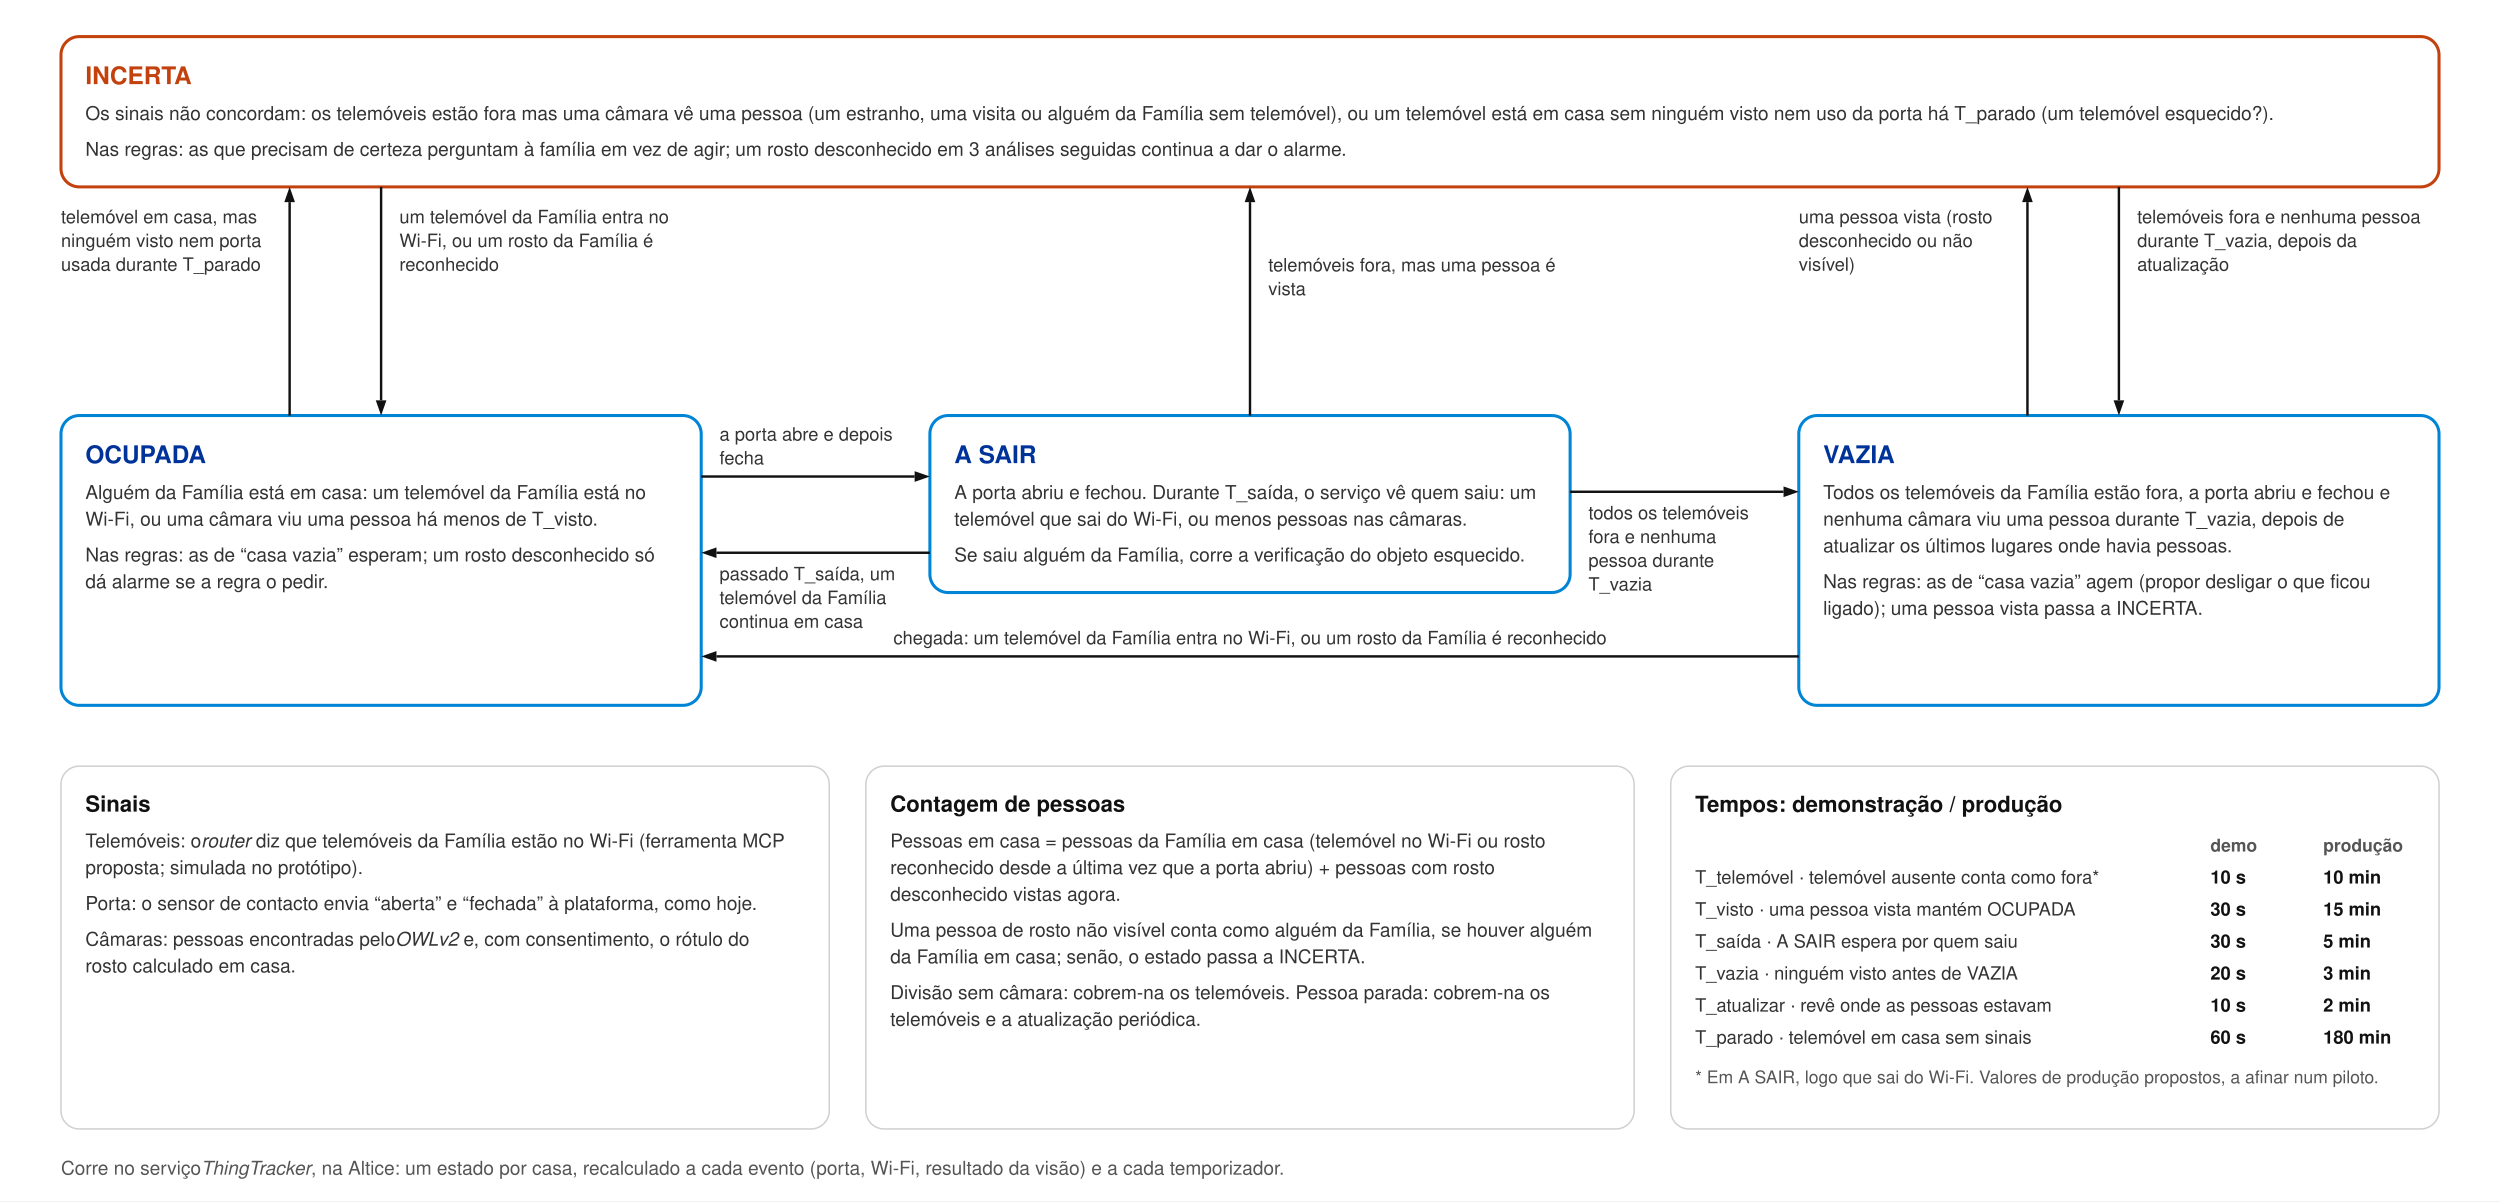
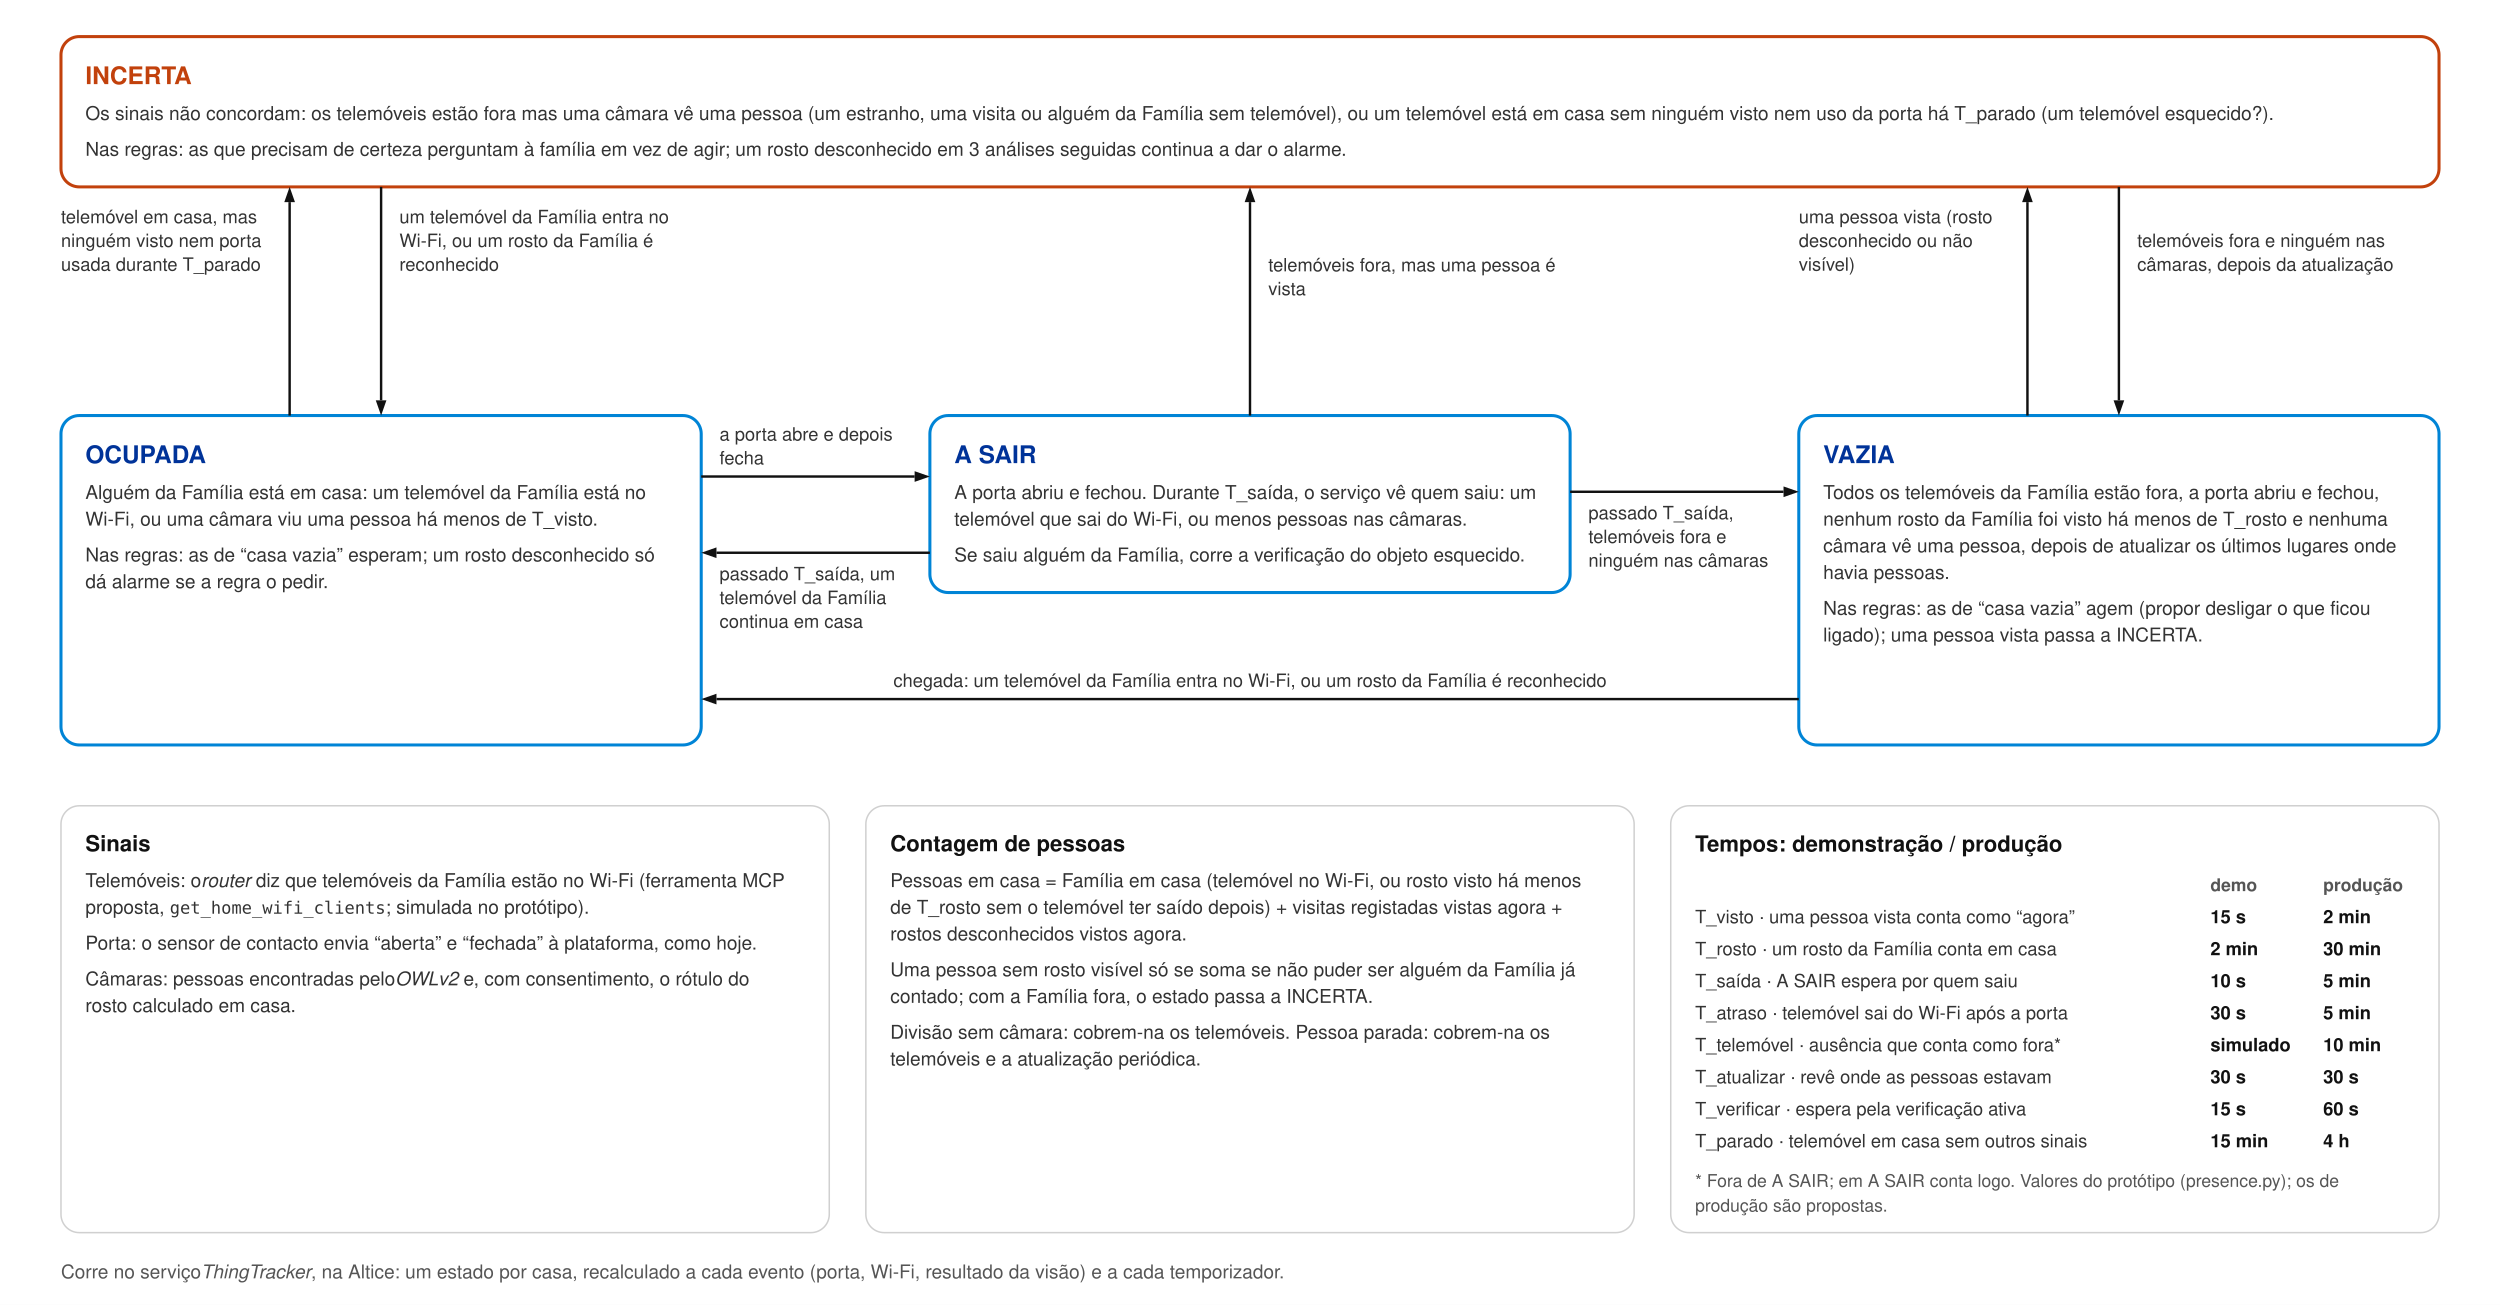
- <svg xmlns="http://www.w3.org/2000/svg" viewBox="0 0 1640 788" width="1640" height="788" font-family="Helvetica Neue, Helvetica, Arial, sans-serif" role="img" aria-label="Estados de presença">
+ <svg xmlns="http://www.w3.org/2000/svg" viewBox="0 0 1640 856" width="1640" height="856" font-family="Helvetica Neue, Helvetica, Arial, sans-serif" role="img" aria-label="Estados de presença">
  <defs>
    <marker id="m111111" viewBox="0 0 10 10" refX="0" refY="5" markerUnits="userSpaceOnUse" markerWidth="10" markerHeight="10" orient="auto">
      <path d="M0 1.5 L10 5 L0 8.5 Z" fill="#111111" />
    </marker>
    <marker id="m333333" viewBox="0 0 10 10" refX="0" refY="5" markerUnits="userSpaceOnUse" markerWidth="10" markerHeight="10" orient="auto">
      <path d="M0 1.5 L10 5 L0 8.5 Z" fill="#333333" />
    </marker>
  </defs>
-   <rect width="1640" height="788" fill="#FFFFFF" />
+   <rect width="1640" height="856" fill="#FFFFFF" />
  <rect x="40.0" y="24.0" width="1560.0" height="98.6" rx="12" fill="#FFFFFF" stroke="#C2410C" stroke-width="2" />
  <text x="56.0" y="55.2" font-size="16" font-weight="400" fill="#C2410C" text-anchor="start">
    <tspan font-weight="700">INCERTA</tspan>
  </text>
  <text x="56.0" y="78.7" font-size="12.5" font-weight="400" fill="#333333" text-anchor="start">Os sinais não concordam: os telemóveis estão fora mas uma câmara vê uma pessoa (um estranho, uma visita ou alguém da Família sem telemóvel), ou um telemóvel está em casa sem ninguém visto nem uso da porta há T_parado (um telemóvel esquecido?).</text>
  <text x="56.0" y="102.2" font-size="12.5" font-weight="400" fill="#333333" text-anchor="start">Nas regras: as que precisam de certeza perguntam à família em vez de agir; um rosto desconhecido em 3 análises seguidas continua a dar o alarme.</text>
-   <rect x="40.0" y="272.6" width="420.0" height="190.1" rx="12" fill="#FFFFFF" stroke="#0084D6" stroke-width="2" />
+   <rect x="40.0" y="272.6" width="420.0" height="216.1" rx="12" fill="#FFFFFF" stroke="#0084D6" stroke-width="2" />
  <text x="56.0" y="303.8" font-size="16" font-weight="400" fill="#003399" text-anchor="start">
    <tspan font-weight="700">OCUPADA</tspan>
  </text>
  <text x="56.0" y="327.3" font-size="12.5" font-weight="400" fill="#333333" text-anchor="start">Alguém da Família está em casa: um telemóvel da Família está no</text>
  <text x="56.0" y="344.8" font-size="12.5" font-weight="400" fill="#333333" text-anchor="start">Wi-Fi, ou uma câmara viu uma pessoa há menos de T_visto.</text>
  <text x="56.0" y="368.3" font-size="12.5" font-weight="400" fill="#333333" text-anchor="start">Nas regras: as de “casa vazia” esperam; um rosto desconhecido só</text>
  <text x="56.0" y="385.8" font-size="12.5" font-weight="400" fill="#333333" text-anchor="start">dá alarme se a regra o pedir.</text>
  <rect x="610.0" y="272.6" width="420.0" height="116.1" rx="12" fill="#FFFFFF" stroke="#0084D6" stroke-width="2" />
  <text x="626.0" y="303.8" font-size="16" font-weight="400" fill="#003399" text-anchor="start">
    <tspan font-weight="700">A SAIR</tspan>
  </text>
  <text x="626.0" y="327.3" font-size="12.5" font-weight="400" fill="#333333" text-anchor="start">A porta abriu e fechou. Durante T_saída, o serviço vê quem saiu: um</text>
  <text x="626.0" y="344.8" font-size="12.5" font-weight="400" fill="#333333" text-anchor="start">telemóvel que sai do Wi-Fi, ou menos pessoas nas câmaras.</text>
  <text x="626.0" y="368.3" font-size="12.5" font-weight="400" fill="#333333" text-anchor="start">Se saiu alguém da Família, corre a verificação do objeto esquecido.</text>
-   <rect x="1180.0" y="272.6" width="420.0" height="190.1" rx="12" fill="#FFFFFF" stroke="#0084D6" stroke-width="2" />
+   <rect x="1180.0" y="272.6" width="420.0" height="216.1" rx="12" fill="#FFFFFF" stroke="#0084D6" stroke-width="2" />
  <text x="1196.0" y="303.8" font-size="16" font-weight="400" fill="#003399" text-anchor="start">
    <tspan font-weight="700">VAZIA</tspan>
  </text>
-   <text x="1196.0" y="327.3" font-size="12.5" font-weight="400" fill="#333333" text-anchor="start">Todos os telemóveis da Família estão fora, a porta abriu e fechou e</text>
-   <text x="1196.0" y="344.8" font-size="12.5" font-weight="400" fill="#333333" text-anchor="start">nenhuma câmara viu uma pessoa durante T_vazia, depois de</text>
-   <text x="1196.0" y="362.3" font-size="12.5" font-weight="400" fill="#333333" text-anchor="start">atualizar os últimos lugares onde havia pessoas.</text>
-   <text x="1196.0" y="385.8" font-size="12.5" font-weight="400" fill="#333333" text-anchor="start">Nas regras: as de “casa vazia” agem (propor desligar o que ficou</text>
-   <text x="1196.0" y="403.3" font-size="12.5" font-weight="400" fill="#333333" text-anchor="start">ligado); uma pessoa vista passa a INCERTA.</text>
+   <text x="1196.0" y="327.3" font-size="12.5" font-weight="400" fill="#333333" text-anchor="start">Todos os telemóveis da Família estão fora, a porta abriu e fechou,</text>
+   <text x="1196.0" y="344.8" font-size="12.5" font-weight="400" fill="#333333" text-anchor="start">nenhum rosto da Família foi visto há menos de T_rosto e nenhuma</text>
+   <text x="1196.0" y="362.3" font-size="12.5" font-weight="400" fill="#333333" text-anchor="start">câmara vê uma pessoa, depois de atualizar os últimos lugares onde</text>
+   <text x="1196.0" y="379.8" font-size="12.5" font-weight="400" fill="#333333" text-anchor="start">havia pessoas.</text>
+   <text x="1196.0" y="403.3" font-size="12.5" font-weight="400" fill="#333333" text-anchor="start">Nas regras: as de “casa vazia” agem (propor desligar o que ficou</text>
+   <text x="1196.0" y="420.8" font-size="12.5" font-weight="400" fill="#333333" text-anchor="start">ligado); uma pessoa vista passa a INCERTA.</text>
  <path d="M460.0 312.6 H600.0" fill="none" stroke="#111111" stroke-width="1.6" marker-end="url(#m111111)" />
  <text x="472.0" y="289.0" font-size="12" font-weight="400" fill="#333333" text-anchor="start">a porta abre e depois</text>
  <text x="472.0" y="304.6" font-size="12" font-weight="400" fill="#333333" text-anchor="start">fecha</text>
  <path d="M610.0 362.6 H470.0" fill="none" stroke="#111111" stroke-width="1.6" marker-end="url(#m111111)" />
  <text x="472.0" y="380.6" font-size="12" font-weight="400" fill="#333333" text-anchor="start">passado T_saída, um</text>
  <text x="472.0" y="396.2" font-size="12" font-weight="400" fill="#333333" text-anchor="start">telemóvel da Família</text>
  <text x="472.0" y="411.8" font-size="12" font-weight="400" fill="#333333" text-anchor="start">continua em casa</text>
  <path d="M1030.0 322.6 H1170.0" fill="none" stroke="#111111" stroke-width="1.6" marker-end="url(#m111111)" />
-   <text x="1042.0" y="340.6" font-size="12" font-weight="400" fill="#333333" text-anchor="start">todos os telemóveis</text>
-   <text x="1042.0" y="356.2" font-size="12" font-weight="400" fill="#333333" text-anchor="start">fora e nenhuma</text>
-   <text x="1042.0" y="371.8" font-size="12" font-weight="400" fill="#333333" text-anchor="start">pessoa durante</text>
-   <text x="1042.0" y="387.4" font-size="12" font-weight="400" fill="#333333" text-anchor="start">T_vazia</text>
-   <path d="M1180.0 430.6 H470.0" fill="none" stroke="#111111" stroke-width="1.6" marker-end="url(#m111111)" />
-   <text x="820.0" y="422.6" font-size="12" font-weight="400" fill="#333333" text-anchor="middle">chegada: um telemóvel da Família entra no Wi-Fi, ou um rosto da Família é reconhecido</text>
+   <text x="1042.0" y="340.6" font-size="12" font-weight="400" fill="#333333" text-anchor="start">passado T_saída,</text>
+   <text x="1042.0" y="356.2" font-size="12" font-weight="400" fill="#333333" text-anchor="start">telemóveis fora e</text>
+   <text x="1042.0" y="371.8" font-size="12" font-weight="400" fill="#333333" text-anchor="start">ninguém nas câmaras</text>
+   <path d="M1180.0 458.6 H470.0" fill="none" stroke="#111111" stroke-width="1.6" marker-end="url(#m111111)" />
+   <text x="820.0" y="450.6" font-size="12" font-weight="400" fill="#333333" text-anchor="middle">chegada: um telemóvel da Família entra no Wi-Fi, ou um rosto da Família é reconhecido</text>
  <path d="M190.0 272.6 V132.6" fill="none" stroke="#111111" stroke-width="1.6" marker-end="url(#m111111)" />
  <text x="40.0" y="146.4" font-size="12" font-weight="400" fill="#333333" text-anchor="start">telemóvel em casa, mas</text>
  <text x="40.0" y="162.0" font-size="12" font-weight="400" fill="#333333" text-anchor="start">ninguém visto nem porta</text>
  <text x="40.0" y="177.6" font-size="12" font-weight="400" fill="#333333" text-anchor="start">usada durante T_parado</text>
  <path d="M250.0 122.6 V262.6" fill="none" stroke="#111111" stroke-width="1.6" marker-end="url(#m111111)" />
  <text x="262.0" y="146.4" font-size="12" font-weight="400" fill="#333333" text-anchor="start">um telemóvel da Família entra no</text>
  <text x="262.0" y="162.0" font-size="12" font-weight="400" fill="#333333" text-anchor="start">Wi-Fi, ou um rosto da Família é</text>
  <text x="262.0" y="177.6" font-size="12" font-weight="400" fill="#333333" text-anchor="start">reconhecido</text>
  <path d="M820.0 272.6 V132.6" fill="none" stroke="#111111" stroke-width="1.6" marker-end="url(#m111111)" />
  <text x="832.0" y="178.0" font-size="12" font-weight="400" fill="#333333" text-anchor="start">telemóveis fora, mas uma pessoa é</text>
  <text x="832.0" y="193.6" font-size="12" font-weight="400" fill="#333333" text-anchor="start">vista</text>
  <path d="M1330.0 272.6 V132.6" fill="none" stroke="#111111" stroke-width="1.6" marker-end="url(#m111111)" />
  <text x="1180.0" y="146.4" font-size="12" font-weight="400" fill="#333333" text-anchor="start">uma pessoa vista (rosto</text>
  <text x="1180.0" y="162.0" font-size="12" font-weight="400" fill="#333333" text-anchor="start">desconhecido ou não</text>
  <text x="1180.0" y="177.6" font-size="12" font-weight="400" fill="#333333" text-anchor="start">visível)</text>
  <path d="M1390.0 122.6 V262.6" fill="none" stroke="#111111" stroke-width="1.6" marker-end="url(#m111111)" />
-   <text x="1402.0" y="146.4" font-size="12" font-weight="400" fill="#333333" text-anchor="start">telemóveis fora e nenhuma pessoa</text>
-   <text x="1402.0" y="162.0" font-size="12" font-weight="400" fill="#333333" text-anchor="start">durante T_vazia, depois da</text>
-   <text x="1402.0" y="177.6" font-size="12" font-weight="400" fill="#333333" text-anchor="start">atualização</text>
-   <rect x="40.0" y="502.6" width="504.0" height="238.0" rx="12" fill="#FFFFFF" stroke="#D0D0D0" stroke-width="1.0" />
-   <text x="56.0" y="532.4" font-size="14.5" font-weight="400" fill="#111111" text-anchor="start">
+   <text x="1402.0" y="162.0" font-size="12" font-weight="400" fill="#333333" text-anchor="start">telemóveis fora e ninguém nas</text>
+   <text x="1402.0" y="177.6" font-size="12" font-weight="400" fill="#333333" text-anchor="start">câmaras, depois da atualização</text>
+   <rect x="40.0" y="528.6" width="504.0" height="280.0" rx="12" fill="#FFFFFF" stroke="#D0D0D0" stroke-width="1.0" />
+   <text x="56.0" y="558.4" font-size="14.5" font-weight="400" fill="#111111" text-anchor="start">
    <tspan font-weight="700">Sinais</tspan>
  </text>
-   <text x="56.0" y="555.9" font-size="12.5" font-weight="400" fill="#333333" text-anchor="start">Telemóveis: o<tspan font-style="italic"> router</tspan> diz que telemóveis da Família estão no Wi-Fi (ferramenta MCP</text>
-   <text x="56.0" y="573.4" font-size="12.5" font-weight="400" fill="#333333" text-anchor="start">proposta; simulada no protótipo).</text>
-   <text x="56.0" y="596.9" font-size="12.5" font-weight="400" fill="#333333" text-anchor="start">Porta: o sensor de contacto envia “aberta” e “fechada” à plataforma, como hoje.</text>
-   <text x="56.0" y="620.4" font-size="12.5" font-weight="400" fill="#333333" text-anchor="start">Câmaras: pessoas encontradas pelo<tspan font-style="italic"> OWLv2</tspan> e, com consentimento, o rótulo do</text>
-   <text x="56.0" y="637.9" font-size="12.5" font-weight="400" fill="#333333" text-anchor="start">rosto calculado em casa.</text>
-   <rect x="568.0" y="502.6" width="504.0" height="238.0" rx="12" fill="#FFFFFF" stroke="#D0D0D0" stroke-width="1.0" />
-   <text x="584.0" y="532.4" font-size="14.5" font-weight="400" fill="#111111" text-anchor="start">
+   <text x="56.0" y="581.9" font-size="12.5" font-weight="400" fill="#333333" text-anchor="start">Telemóveis: o<tspan font-style="italic"> router</tspan> diz que telemóveis da Família estão no Wi-Fi (ferramenta MCP</text>
+   <text x="56.0" y="599.4" font-size="12.5" font-weight="400" fill="#333333" text-anchor="start">proposta, <tspan font-family="Menlo, monospace" font-size="11.2">get_home_wifi_clients</tspan>; simulada no protótipo).</text>
+   <text x="56.0" y="622.9" font-size="12.5" font-weight="400" fill="#333333" text-anchor="start">Porta: o sensor de contacto envia “aberta” e “fechada” à plataforma, como hoje.</text>
+   <text x="56.0" y="646.4" font-size="12.5" font-weight="400" fill="#333333" text-anchor="start">Câmaras: pessoas encontradas pelo<tspan font-style="italic"> OWLv2</tspan> e, com consentimento, o rótulo do</text>
+   <text x="56.0" y="663.9" font-size="12.5" font-weight="400" fill="#333333" text-anchor="start">rosto calculado em casa.</text>
+   <rect x="568.0" y="528.6" width="504.0" height="280.0" rx="12" fill="#FFFFFF" stroke="#D0D0D0" stroke-width="1.0" />
+   <text x="584.0" y="558.4" font-size="14.5" font-weight="400" fill="#111111" text-anchor="start">
    <tspan font-weight="700">Contagem de pessoas</tspan>
  </text>
-   <text x="584.0" y="555.9" font-size="12.5" font-weight="400" fill="#333333" text-anchor="start">Pessoas em casa = pessoas da Família em casa (telemóvel no Wi-Fi ou rosto</text>
-   <text x="584.0" y="573.4" font-size="12.5" font-weight="400" fill="#333333" text-anchor="start">reconhecido desde a última vez que a porta abriu) + pessoas com rosto</text>
-   <text x="584.0" y="590.9" font-size="12.5" font-weight="400" fill="#333333" text-anchor="start">desconhecido vistas agora.</text>
-   <text x="584.0" y="614.4" font-size="12.5" font-weight="400" fill="#333333" text-anchor="start">Uma pessoa de rosto não visível conta como alguém da Família, se houver alguém</text>
-   <text x="584.0" y="631.9" font-size="12.5" font-weight="400" fill="#333333" text-anchor="start">da Família em casa; senão, o estado passa a INCERTA.</text>
-   <text x="584.0" y="655.4" font-size="12.5" font-weight="400" fill="#333333" text-anchor="start">Divisão sem câmara: cobrem-na os telemóveis. Pessoa parada: cobrem-na os</text>
-   <text x="584.0" y="672.9" font-size="12.5" font-weight="400" fill="#333333" text-anchor="start">telemóveis e a atualização periódica.</text>
-   <rect x="1096.0" y="502.6" width="504.0" height="238.0" rx="12" fill="#FFFFFF" stroke="#D0D0D0" stroke-width="1.0" />
-   <text x="1112.0" y="532.6" font-size="14.5" font-weight="400" fill="#111111" text-anchor="start">
+   <text x="584.0" y="581.9" font-size="12.5" font-weight="400" fill="#333333" text-anchor="start">Pessoas em casa = Família em casa (telemóvel no Wi-Fi, ou rosto visto há menos</text>
+   <text x="584.0" y="599.4" font-size="12.5" font-weight="400" fill="#333333" text-anchor="start">de T_rosto sem o telemóvel ter saído depois) + visitas registadas vistas agora +</text>
+   <text x="584.0" y="616.9" font-size="12.5" font-weight="400" fill="#333333" text-anchor="start">rostos desconhecidos vistos agora.</text>
+   <text x="584.0" y="640.4" font-size="12.5" font-weight="400" fill="#333333" text-anchor="start">Uma pessoa sem rosto visível só se soma se não puder ser alguém da Família já</text>
+   <text x="584.0" y="657.9" font-size="12.5" font-weight="400" fill="#333333" text-anchor="start">contado; com a Família fora, o estado passa a INCERTA.</text>
+   <text x="584.0" y="681.4" font-size="12.5" font-weight="400" fill="#333333" text-anchor="start">Divisão sem câmara: cobrem-na os telemóveis. Pessoa parada: cobrem-na os</text>
+   <text x="584.0" y="698.9" font-size="12.5" font-weight="400" fill="#333333" text-anchor="start">telemóveis e a atualização periódica.</text>
+   <rect x="1096.0" y="528.6" width="504.0" height="280.0" rx="12" fill="#FFFFFF" stroke="#D0D0D0" stroke-width="1.0" />
+   <text x="1112.0" y="558.6" font-size="14.5" font-weight="400" fill="#111111" text-anchor="start">
    <tspan font-weight="700">Tempos: demonstração / produção</tspan>
  </text>
-   <text x="1450.0" y="558.6" font-size="11.5" font-weight="400" fill="#555555" text-anchor="start">
+   <text x="1450.0" y="584.6" font-size="11.5" font-weight="400" fill="#555555" text-anchor="start">
    <tspan font-weight="700">demo</tspan>
  </text>
-   <text x="1524.0" y="558.6" font-size="11.5" font-weight="400" fill="#555555" text-anchor="start">
+   <text x="1524.0" y="584.6" font-size="11.5" font-weight="400" fill="#555555" text-anchor="start">
    <tspan font-weight="700">produção</tspan>
  </text>
-   <text x="1112.0" y="579.6" font-size="12" font-weight="400" fill="#333333" text-anchor="start">T_telemóvel · telemóvel ausente conta como fora*</text>
-   <text x="1450.0" y="579.6" font-size="12" font-weight="400" fill="#111111" text-anchor="start">
+   <text x="1112.0" y="605.6" font-size="12" font-weight="400" fill="#333333" text-anchor="start">T_visto · uma pessoa vista conta como “agora”</text>
+   <text x="1450.0" y="605.6" font-size="12" font-weight="400" fill="#111111" text-anchor="start">
+     <tspan font-weight="700">15 s</tspan>
+   </text>
+   <text x="1524.0" y="605.6" font-size="12" font-weight="400" fill="#111111" text-anchor="start">
+     <tspan font-weight="700">2 min</tspan>
+   </text>
+   <text x="1112.0" y="626.6" font-size="12" font-weight="400" fill="#333333" text-anchor="start">T_rosto · um rosto da Família conta em casa</text>
+   <text x="1450.0" y="626.6" font-size="12" font-weight="400" fill="#111111" text-anchor="start">
+     <tspan font-weight="700">2 min</tspan>
+   </text>
+   <text x="1524.0" y="626.6" font-size="12" font-weight="400" fill="#111111" text-anchor="start">
+     <tspan font-weight="700">30 min</tspan>
+   </text>
+   <text x="1112.0" y="647.6" font-size="12" font-weight="400" fill="#333333" text-anchor="start">T_saída · A SAIR espera por quem saiu</text>
+   <text x="1450.0" y="647.6" font-size="12" font-weight="400" fill="#111111" text-anchor="start">
    <tspan font-weight="700">10 s</tspan>
  </text>
-   <text x="1524.0" y="579.6" font-size="12" font-weight="400" fill="#111111" text-anchor="start">
+   <text x="1524.0" y="647.6" font-size="12" font-weight="400" fill="#111111" text-anchor="start">
+     <tspan font-weight="700">5 min</tspan>
+   </text>
+   <text x="1112.0" y="668.6" font-size="12" font-weight="400" fill="#333333" text-anchor="start">T_atraso · telemóvel sai do Wi-Fi após a porta</text>
+   <text x="1450.0" y="668.6" font-size="12" font-weight="400" fill="#111111" text-anchor="start">
+     <tspan font-weight="700">30 s</tspan>
+   </text>
+   <text x="1524.0" y="668.6" font-size="12" font-weight="400" fill="#111111" text-anchor="start">
+     <tspan font-weight="700">5 min</tspan>
+   </text>
+   <text x="1112.0" y="689.6" font-size="12" font-weight="400" fill="#333333" text-anchor="start">T_telemóvel · ausência que conta como fora*</text>
+   <text x="1450.0" y="689.6" font-size="12" font-weight="400" fill="#111111" text-anchor="start">
+     <tspan font-weight="700">simulado</tspan>
+   </text>
+   <text x="1524.0" y="689.6" font-size="12" font-weight="400" fill="#111111" text-anchor="start">
    <tspan font-weight="700">10 min</tspan>
  </text>
-   <text x="1112.0" y="600.6" font-size="12" font-weight="400" fill="#333333" text-anchor="start">T_visto · uma pessoa vista mantém OCUPADA</text>
-   <text x="1450.0" y="600.6" font-size="12" font-weight="400" fill="#111111" text-anchor="start">
+   <text x="1112.0" y="710.6" font-size="12" font-weight="400" fill="#333333" text-anchor="start">T_atualizar · revê onde as pessoas estavam</text>
+   <text x="1450.0" y="710.6" font-size="12" font-weight="400" fill="#111111" text-anchor="start">
    <tspan font-weight="700">30 s</tspan>
  </text>
-   <text x="1524.0" y="600.6" font-size="12" font-weight="400" fill="#111111" text-anchor="start">
+   <text x="1524.0" y="710.6" font-size="12" font-weight="400" fill="#111111" text-anchor="start">
+     <tspan font-weight="700">30 s</tspan>
+   </text>
+   <text x="1112.0" y="731.6" font-size="12" font-weight="400" fill="#333333" text-anchor="start">T_verificar · espera pela verificação ativa</text>
+   <text x="1450.0" y="731.6" font-size="12" font-weight="400" fill="#111111" text-anchor="start">
+     <tspan font-weight="700">15 s</tspan>
+   </text>
+   <text x="1524.0" y="731.6" font-size="12" font-weight="400" fill="#111111" text-anchor="start">
+     <tspan font-weight="700">60 s</tspan>
+   </text>
+   <text x="1112.0" y="752.6" font-size="12" font-weight="400" fill="#333333" text-anchor="start">T_parado · telemóvel em casa sem outros sinais</text>
+   <text x="1450.0" y="752.6" font-size="12" font-weight="400" fill="#111111" text-anchor="start">
    <tspan font-weight="700">15 min</tspan>
  </text>
-   <text x="1112.0" y="621.6" font-size="12" font-weight="400" fill="#333333" text-anchor="start">T_saída · A SAIR espera por quem saiu</text>
-   <text x="1450.0" y="621.6" font-size="12" font-weight="400" fill="#111111" text-anchor="start">
-     <tspan font-weight="700">30 s</tspan>
+   <text x="1524.0" y="752.6" font-size="12" font-weight="400" fill="#111111" text-anchor="start">
+     <tspan font-weight="700">4 h</tspan>
  </text>
-   <text x="1524.0" y="621.6" font-size="12" font-weight="400" fill="#111111" text-anchor="start">
-     <tspan font-weight="700">5 min</tspan>
-   </text>
-   <text x="1112.0" y="642.6" font-size="12" font-weight="400" fill="#333333" text-anchor="start">T_vazia · ninguém visto antes de VAZIA</text>
-   <text x="1450.0" y="642.6" font-size="12" font-weight="400" fill="#111111" text-anchor="start">
-     <tspan font-weight="700">20 s</tspan>
-   </text>
-   <text x="1524.0" y="642.6" font-size="12" font-weight="400" fill="#111111" text-anchor="start">
-     <tspan font-weight="700">3 min</tspan>
-   </text>
-   <text x="1112.0" y="663.6" font-size="12" font-weight="400" fill="#333333" text-anchor="start">T_atualizar · revê onde as pessoas estavam</text>
-   <text x="1450.0" y="663.6" font-size="12" font-weight="400" fill="#111111" text-anchor="start">
-     <tspan font-weight="700">10 s</tspan>
-   </text>
-   <text x="1524.0" y="663.6" font-size="12" font-weight="400" fill="#111111" text-anchor="start">
-     <tspan font-weight="700">2 min</tspan>
-   </text>
-   <text x="1112.0" y="684.6" font-size="12" font-weight="400" fill="#333333" text-anchor="start">T_parado · telemóvel em casa sem sinais</text>
-   <text x="1450.0" y="684.6" font-size="12" font-weight="400" fill="#111111" text-anchor="start">
-     <tspan font-weight="700">60 s</tspan>
-   </text>
-   <text x="1524.0" y="684.6" font-size="12" font-weight="400" fill="#111111" text-anchor="start">
-     <tspan font-weight="700">180 min</tspan>
-   </text>
-   <text x="1112.0" y="710.6" font-size="11.5" font-weight="400" fill="#555555" text-anchor="start">* Em A SAIR, logo que sai do Wi-Fi. Valores de produção propostos, a afinar num piloto.</text>
-   <text x="40.0" y="770.6" font-size="12.5" font-weight="400" fill="#555555" text-anchor="start">Corre no serviço<tspan font-style="italic"> ThingTracker</tspan>, na Altice: um estado por casa, recalculado a cada evento (porta, Wi-Fi, resultado da visão) e a cada temporizador.</text>
+   <text x="1112.0" y="778.6" font-size="11.5" font-weight="400" fill="#555555" text-anchor="start">* Fora de A SAIR; em A SAIR conta logo. Valores do protótipo (presence.py); os de</text>
+   <text x="1112.0" y="794.8" font-size="11.5" font-weight="400" fill="#555555" text-anchor="start">produção são propostas.</text>
+   <text x="40.0" y="838.6" font-size="12.5" font-weight="400" fill="#555555" text-anchor="start">Corre no serviço<tspan font-style="italic"> ThingTracker</tspan>, na Altice: um estado por casa, recalculado a cada evento (porta, Wi-Fi, resultado da visão) e a cada temporizador.</text>
</svg>
